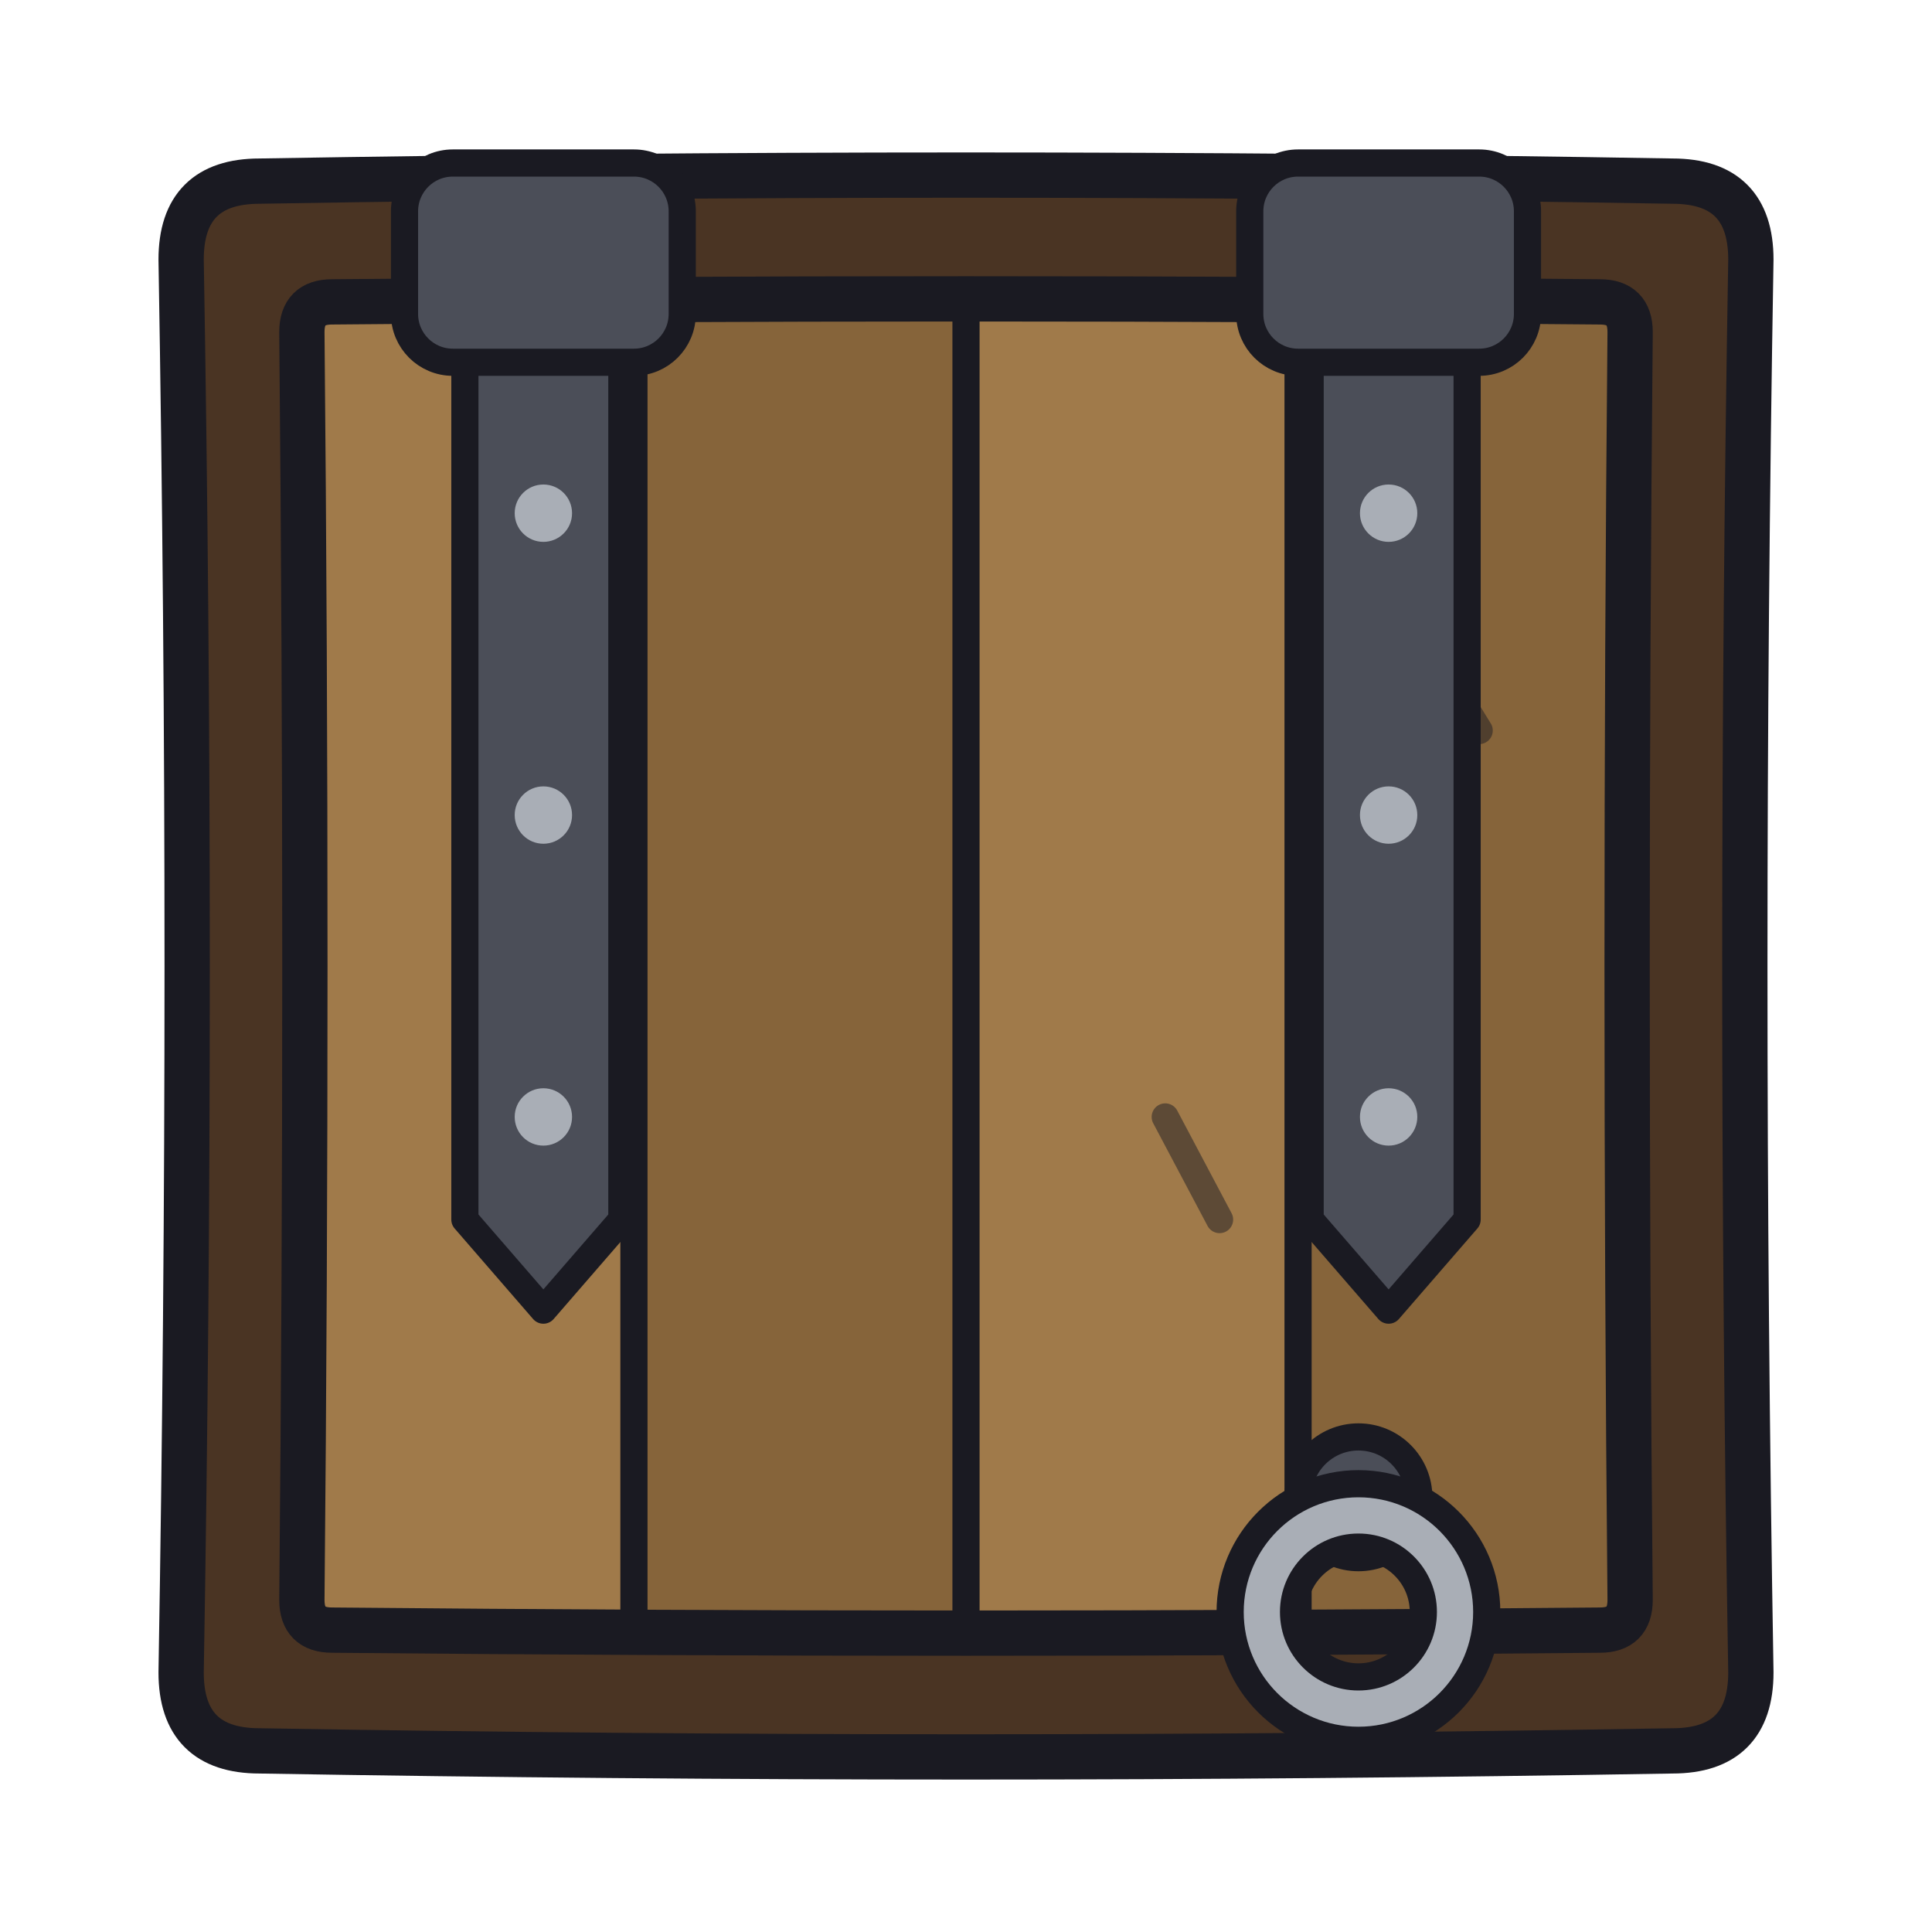
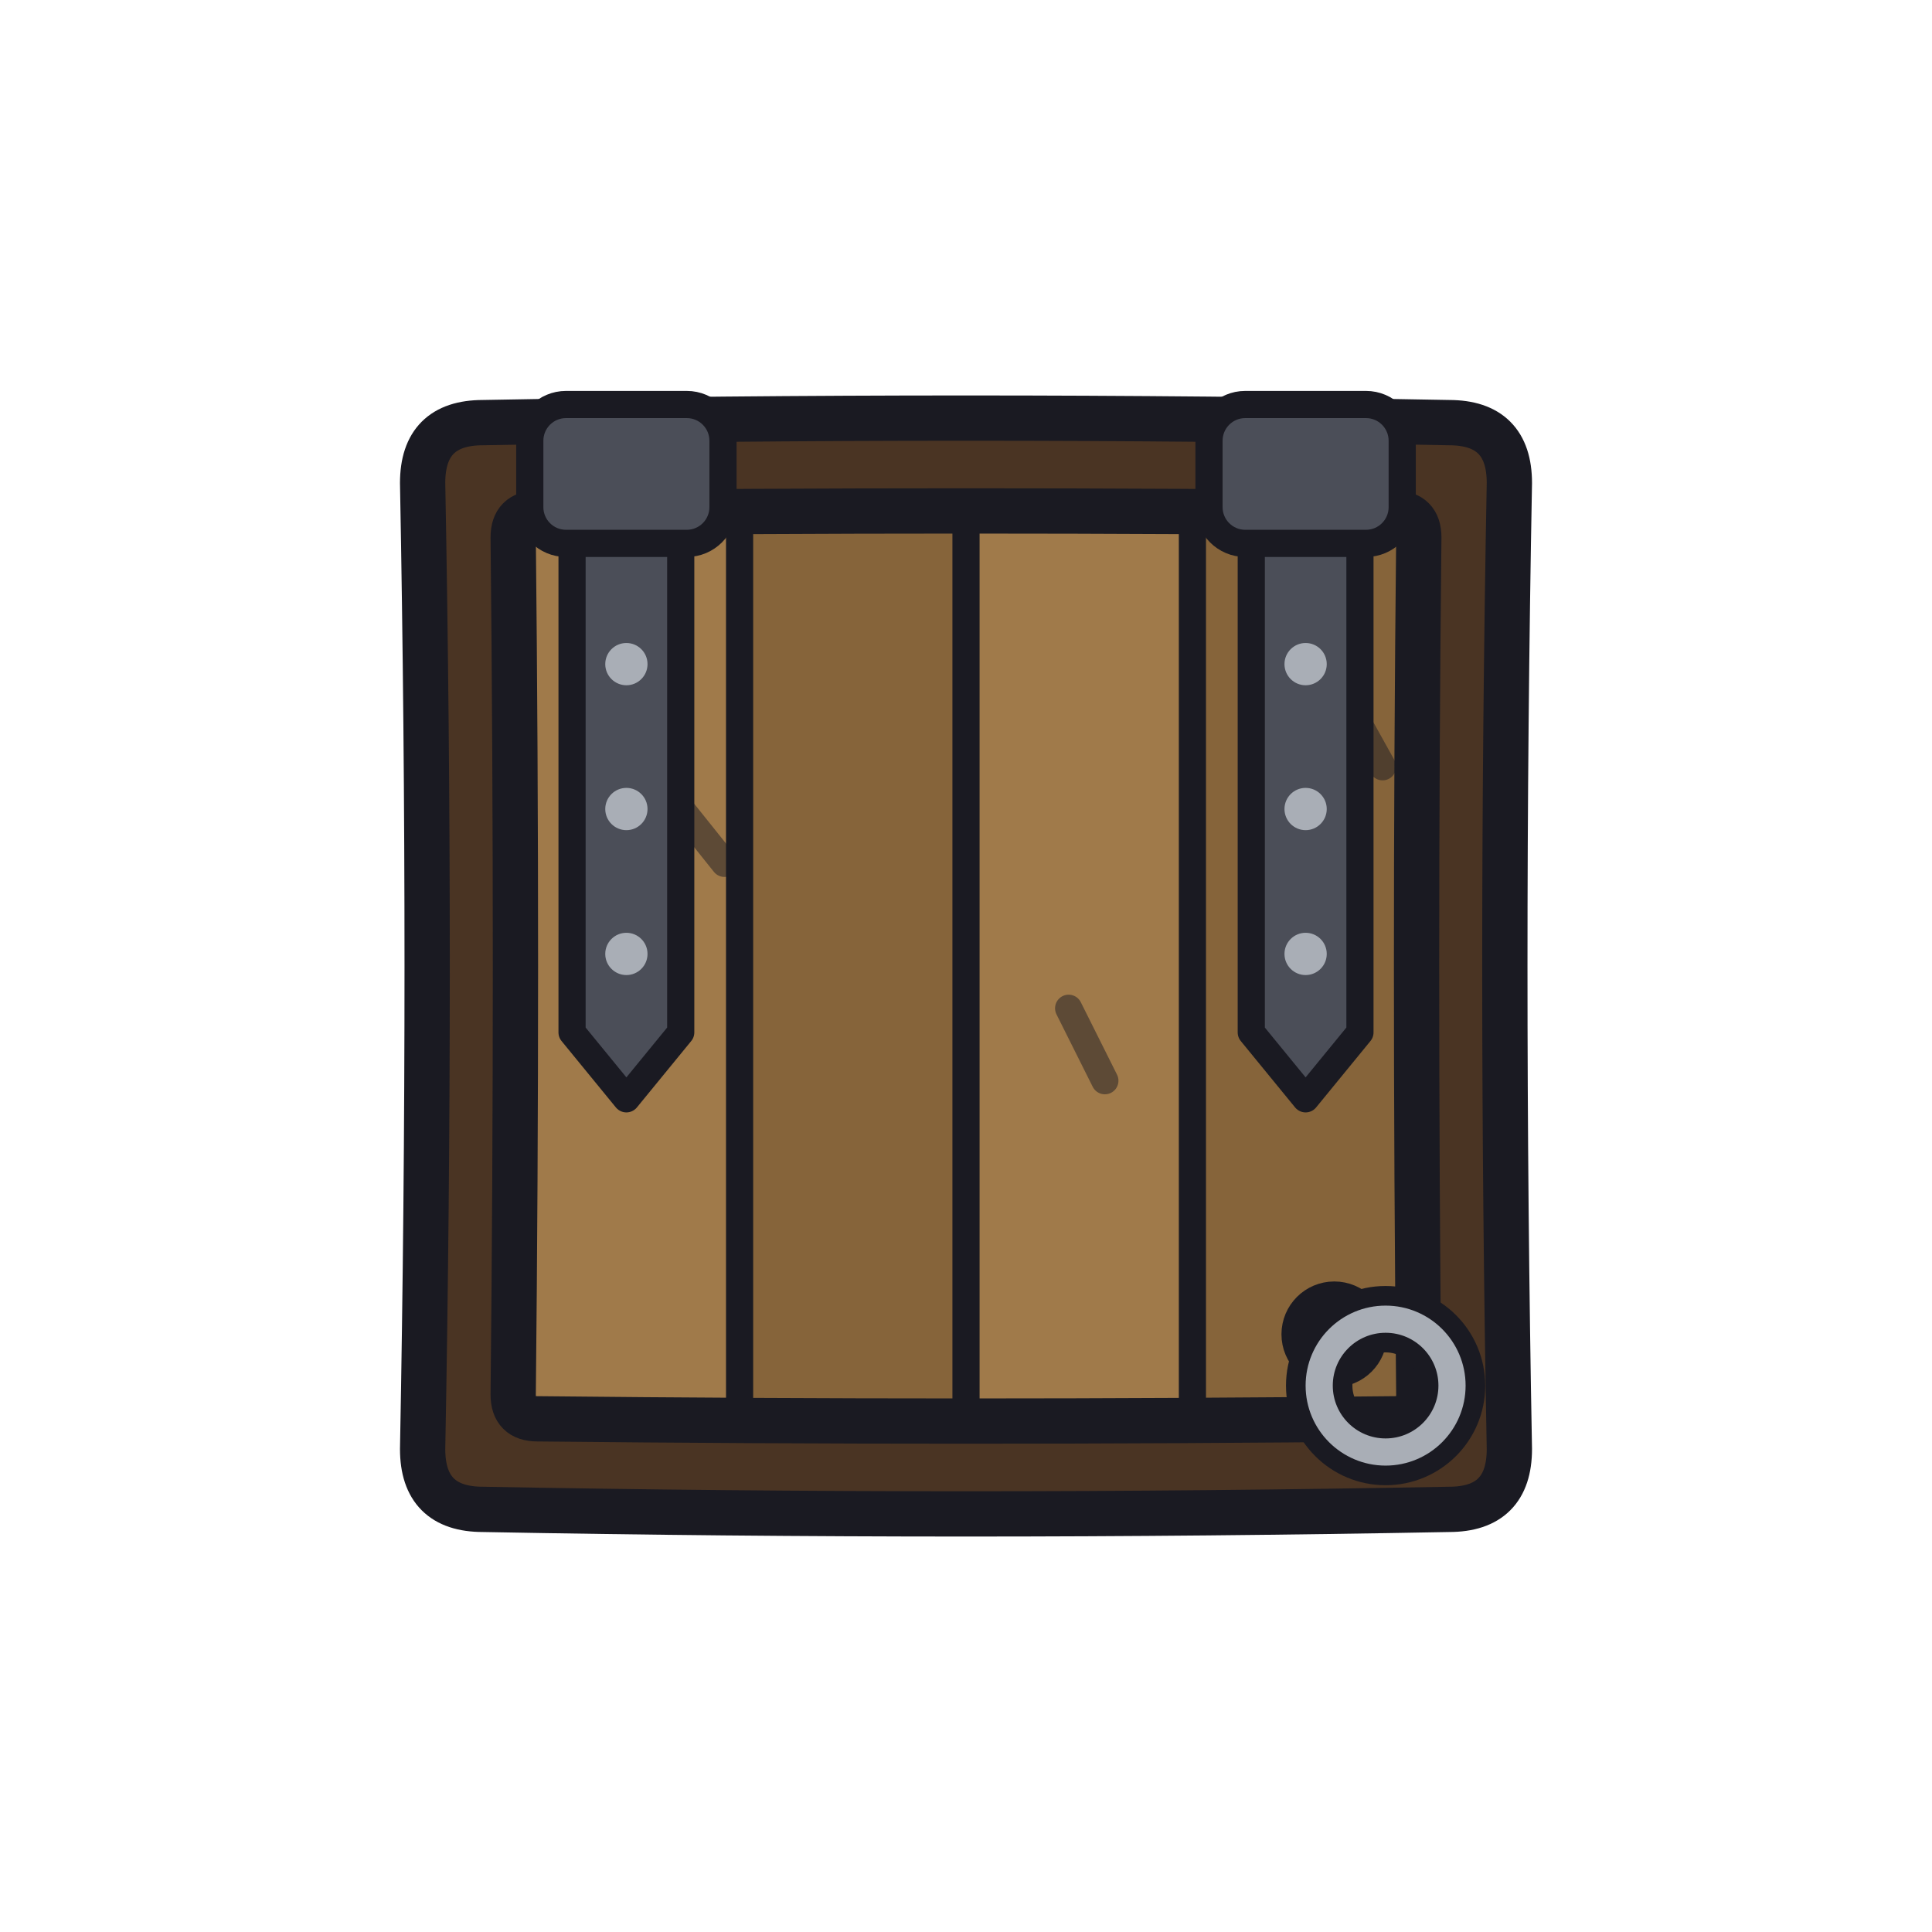
<svg xmlns="http://www.w3.org/2000/svg" viewBox="0 0 64 64" width="64" height="64">
  <g>
-     <path d="M8.6 6Q32 5.6 55.4 6Q58 6 58 8.6Q57.6 32 58 55.4Q58 58 55.4 58Q32 58.4 8.6 58Q6 58 6 55.4Q6.4 32 6 8.6Q6 6 8.6 6Z" fill="#4a3423" stroke="#1A1A22" stroke-width="1.5" stroke-linejoin="round" stroke-linecap="round" />
-     <rect x="10" y="10" width="11" height="44" fill="#a07a4a" />
-     <rect x="21" y="10" width="11" height="44" fill="#86643a" />
-     <rect x="32" y="10" width="11" height="44" fill="#a07a4a" />
-     <rect x="43" y="10" width="11" height="44" fill="#86643a" />
-     <path d="M21 10V54M32 10V54M43 10V54" stroke="#1A1A22" stroke-width="0.9" stroke-linejoin="round" stroke-linecap="round" fill="none" />
-     <path d="M17 24.6L19.4 27.4M38.6 37L40.4 40.4M47.4 21.6L49 24.2" stroke="#1A1A22" stroke-width="0.9" stroke-linejoin="round" stroke-linecap="round" fill="none" stroke-opacity=".5" />
-     <path d="M11 10Q32 9.8 53 10Q54 10 54 11Q53.8 32 54 53Q54 54 53 54Q32 54.2 11 54Q10 54 10 53Q10.2 32 10 11Q10 10 11 10Z" fill="none" stroke="#1A1A22" stroke-width="1.5" stroke-linejoin="round" stroke-linecap="round" />
-     <g>
-       <path d="M15.4 11V40.4L18 43.4L20.6 40.4V11Z" stroke="#1A1A22" stroke-width="0.9" stroke-linejoin="round" stroke-linecap="round" fill="#4b4e58" />
-       <rect x="13.4" y="5.4" width="9.2" height="6.6" rx="1.6" stroke="#1A1A22" stroke-width="0.9" stroke-linejoin="round" stroke-linecap="round" fill="#4b4e58" />
-       <circle cx="18" cy="17" r=".95" fill="#a9aeb6" />
-       <circle cx="18" cy="27" r=".95" fill="#a9aeb6" />
-       <circle cx="18" cy="37" r=".95" fill="#a9aeb6" />
-     </g>
-     <g>
-       <path d="M43.4 11V40.4L46 43.4L48.6 40.4V11Z" stroke="#1A1A22" stroke-width="0.9" stroke-linejoin="round" stroke-linecap="round" fill="#4b4e58" />
-       <rect x="41.4" y="5.4" width="9.2" height="6.6" rx="1.6" stroke="#1A1A22" stroke-width="0.9" stroke-linejoin="round" stroke-linecap="round" fill="#4b4e58" />
-       <circle cx="46" cy="17" r=".95" fill="#a9aeb6" />
-       <circle cx="46" cy="27" r=".95" fill="#a9aeb6" />
-       <circle cx="46" cy="37" r=".95" fill="#a9aeb6" />
-     </g>
-     <circle cx="45" cy="49.6" r="2" stroke="#1A1A22" stroke-width="0.9" stroke-linejoin="round" stroke-linecap="round" fill="#4b4e58" />
-     <circle cx="45" cy="53.4" r="3.2" fill="none" stroke="#1A1A22" stroke-width="3" />
-     <circle cx="45" cy="53.4" r="3.2" fill="none" stroke="#a9aeb6" stroke-width="1.2" />
+     <path d="M16 14Q32 13.7 48 14Q50 14 50 16Q49.7 32 50 48Q50 50 48 50Q32 50.3 16 50Q14 50 14 48Q14.3 32 14 16Q14 14 16 14Z" fill="#4a3423" stroke="#1A1A22" stroke-width="1.5" stroke-linejoin="round" stroke-linecap="round" />
+     <rect x="17" y="17" width="7.5" height="30" fill="#a07a4a" />
+     <rect x="24.5" y="17" width="7.5" height="30" fill="#86643a" />
+     <rect x="32" y="17" width="7.5" height="30" fill="#a07a4a" />
+     <rect x="39.5" y="17" width="7.5" height="30" fill="#86643a" />
+     <path d="M24.5 17V47M32 17V47M39.5 17V47" stroke="#1A1A22" stroke-width="0.9" stroke-linejoin="round" stroke-linecap="round" fill="none" />
+     <path d="M22.4 26.6L24 28.6M35.4 33.4L36.6 35.8M44.8 23.6L45.8 25.4" stroke="#1A1A22" stroke-width="0.9" stroke-linejoin="round" stroke-linecap="round" fill="none" stroke-opacity=".5" />
+     <path d="M17.8 17Q32 16.85 46.2 17Q47 17 47 17.8Q46.85 32 47 46.2Q47 47 46.2 47Q32 47.15 17.8 47Q17 47 17 46.2Q17.15 32 17 17.8Q17 17 17.8 17Z" fill="none" stroke="#1A1A22" stroke-width="1.5" stroke-linejoin="round" stroke-linecap="round" />
+     <path d="M18.95 17.6V34.2L20.75 36.4L22.55 34.2V17.6Z" stroke="#1A1A22" stroke-width="0.9" stroke-linejoin="round" stroke-linecap="round" fill="#4b4e58" />
+     <rect x="17.55" y="13.4" width="6.4" height="4.6" rx="1.2" stroke="#1A1A22" stroke-width="0.9" stroke-linejoin="round" stroke-linecap="round" fill="#4b4e58" />
+     <circle cx="20.75" cy="22" r=".7" fill="#a9aeb6" />
+     <circle cx="20.75" cy="26.8" r=".7" fill="#a9aeb6" />
+     <circle cx="20.75" cy="31.6" r=".7" fill="#a9aeb6" />
+     <path d="M41.45 17.6V34.2L43.25 36.4L45.05 34.2V17.6Z" stroke="#1A1A22" stroke-width="0.9" stroke-linejoin="round" stroke-linecap="round" fill="#4b4e58" />
+     <rect x="40.05" y="13.4" width="6.4" height="4.6" rx="1.2" stroke="#1A1A22" stroke-width="0.9" stroke-linejoin="round" stroke-linecap="round" fill="#4b4e58" />
+     <circle cx="43.25" cy="22" r=".7" fill="#a9aeb6" />
+     <circle cx="43.25" cy="26.8" r=".7" fill="#a9aeb6" />
+     <circle cx="43.25" cy="31.6" r=".7" fill="#a9aeb6" />
+     <circle cx="44.2" cy="44.2" r="1.3" stroke="#1A1A22" stroke-width="0.9" stroke-linejoin="round" stroke-linecap="round" fill="#4b4e58" />
+     <circle cx="45.9" cy="45.9" r="2.2" fill="none" stroke="#1A1A22" stroke-width="2.2" />
+     <circle cx="45.9" cy="45.9" r="2.2" fill="none" stroke="#a9aeb6" stroke-width=".9" />
  </g>
</svg>
